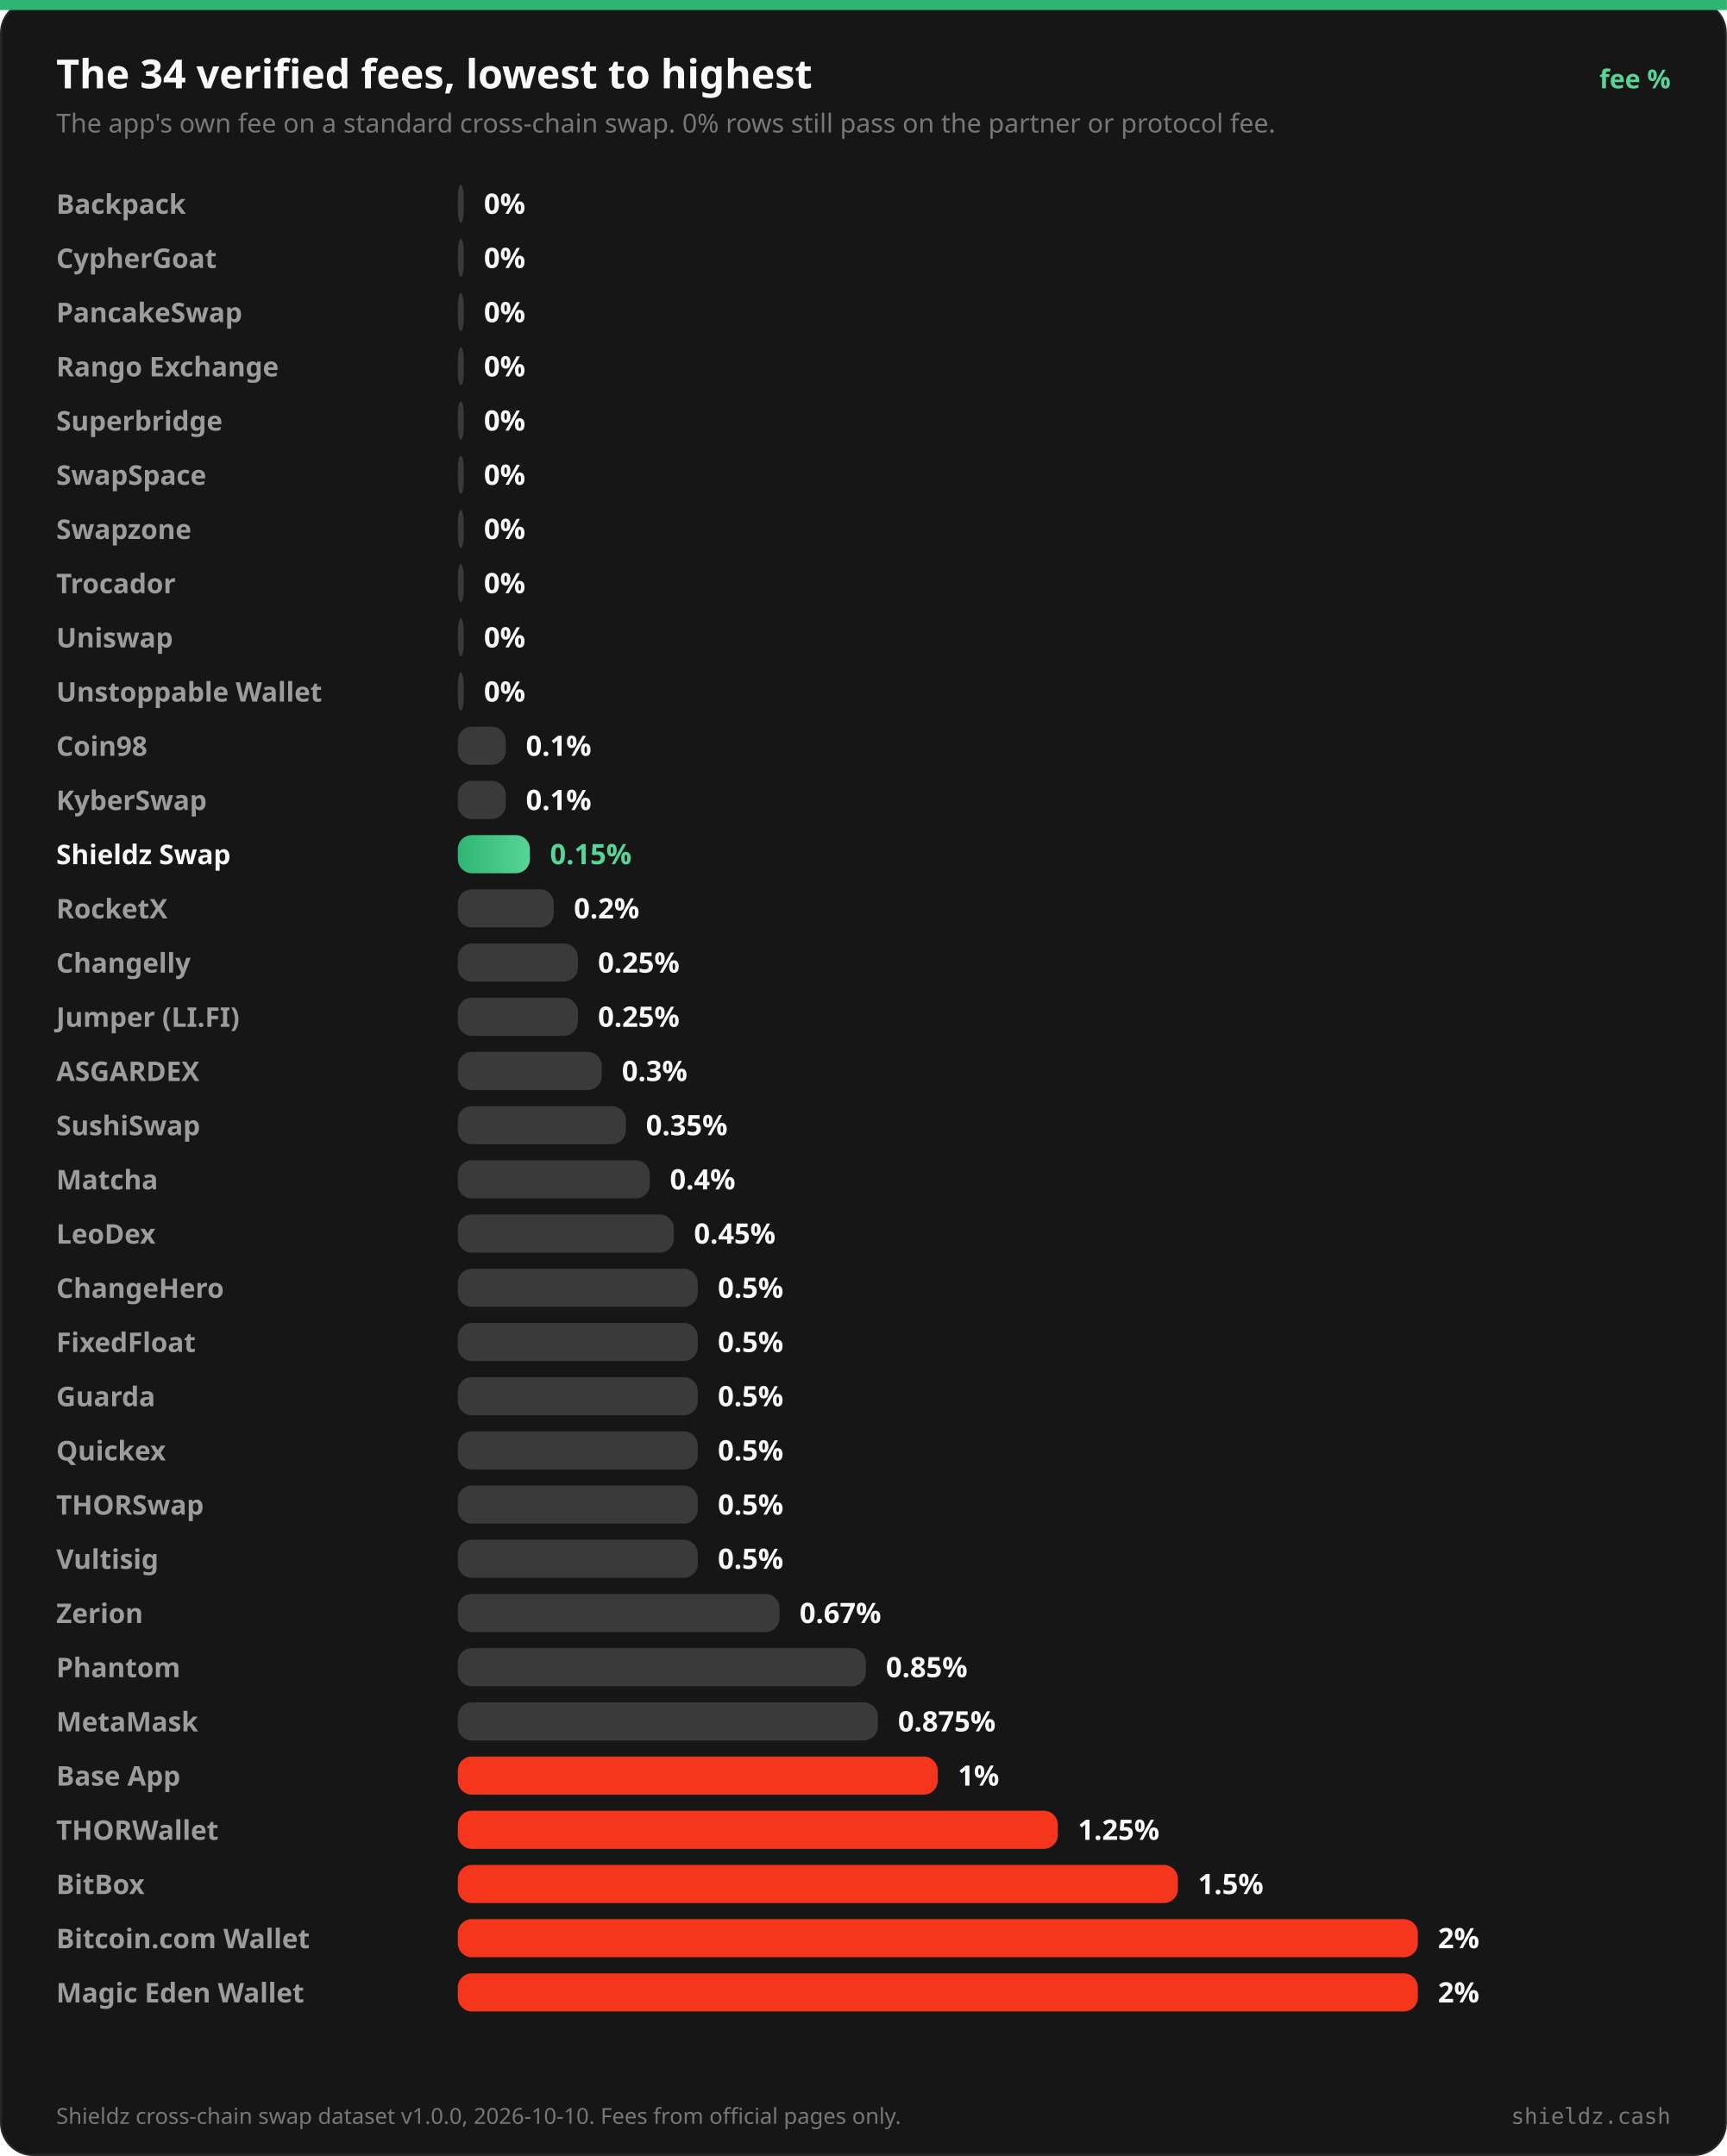
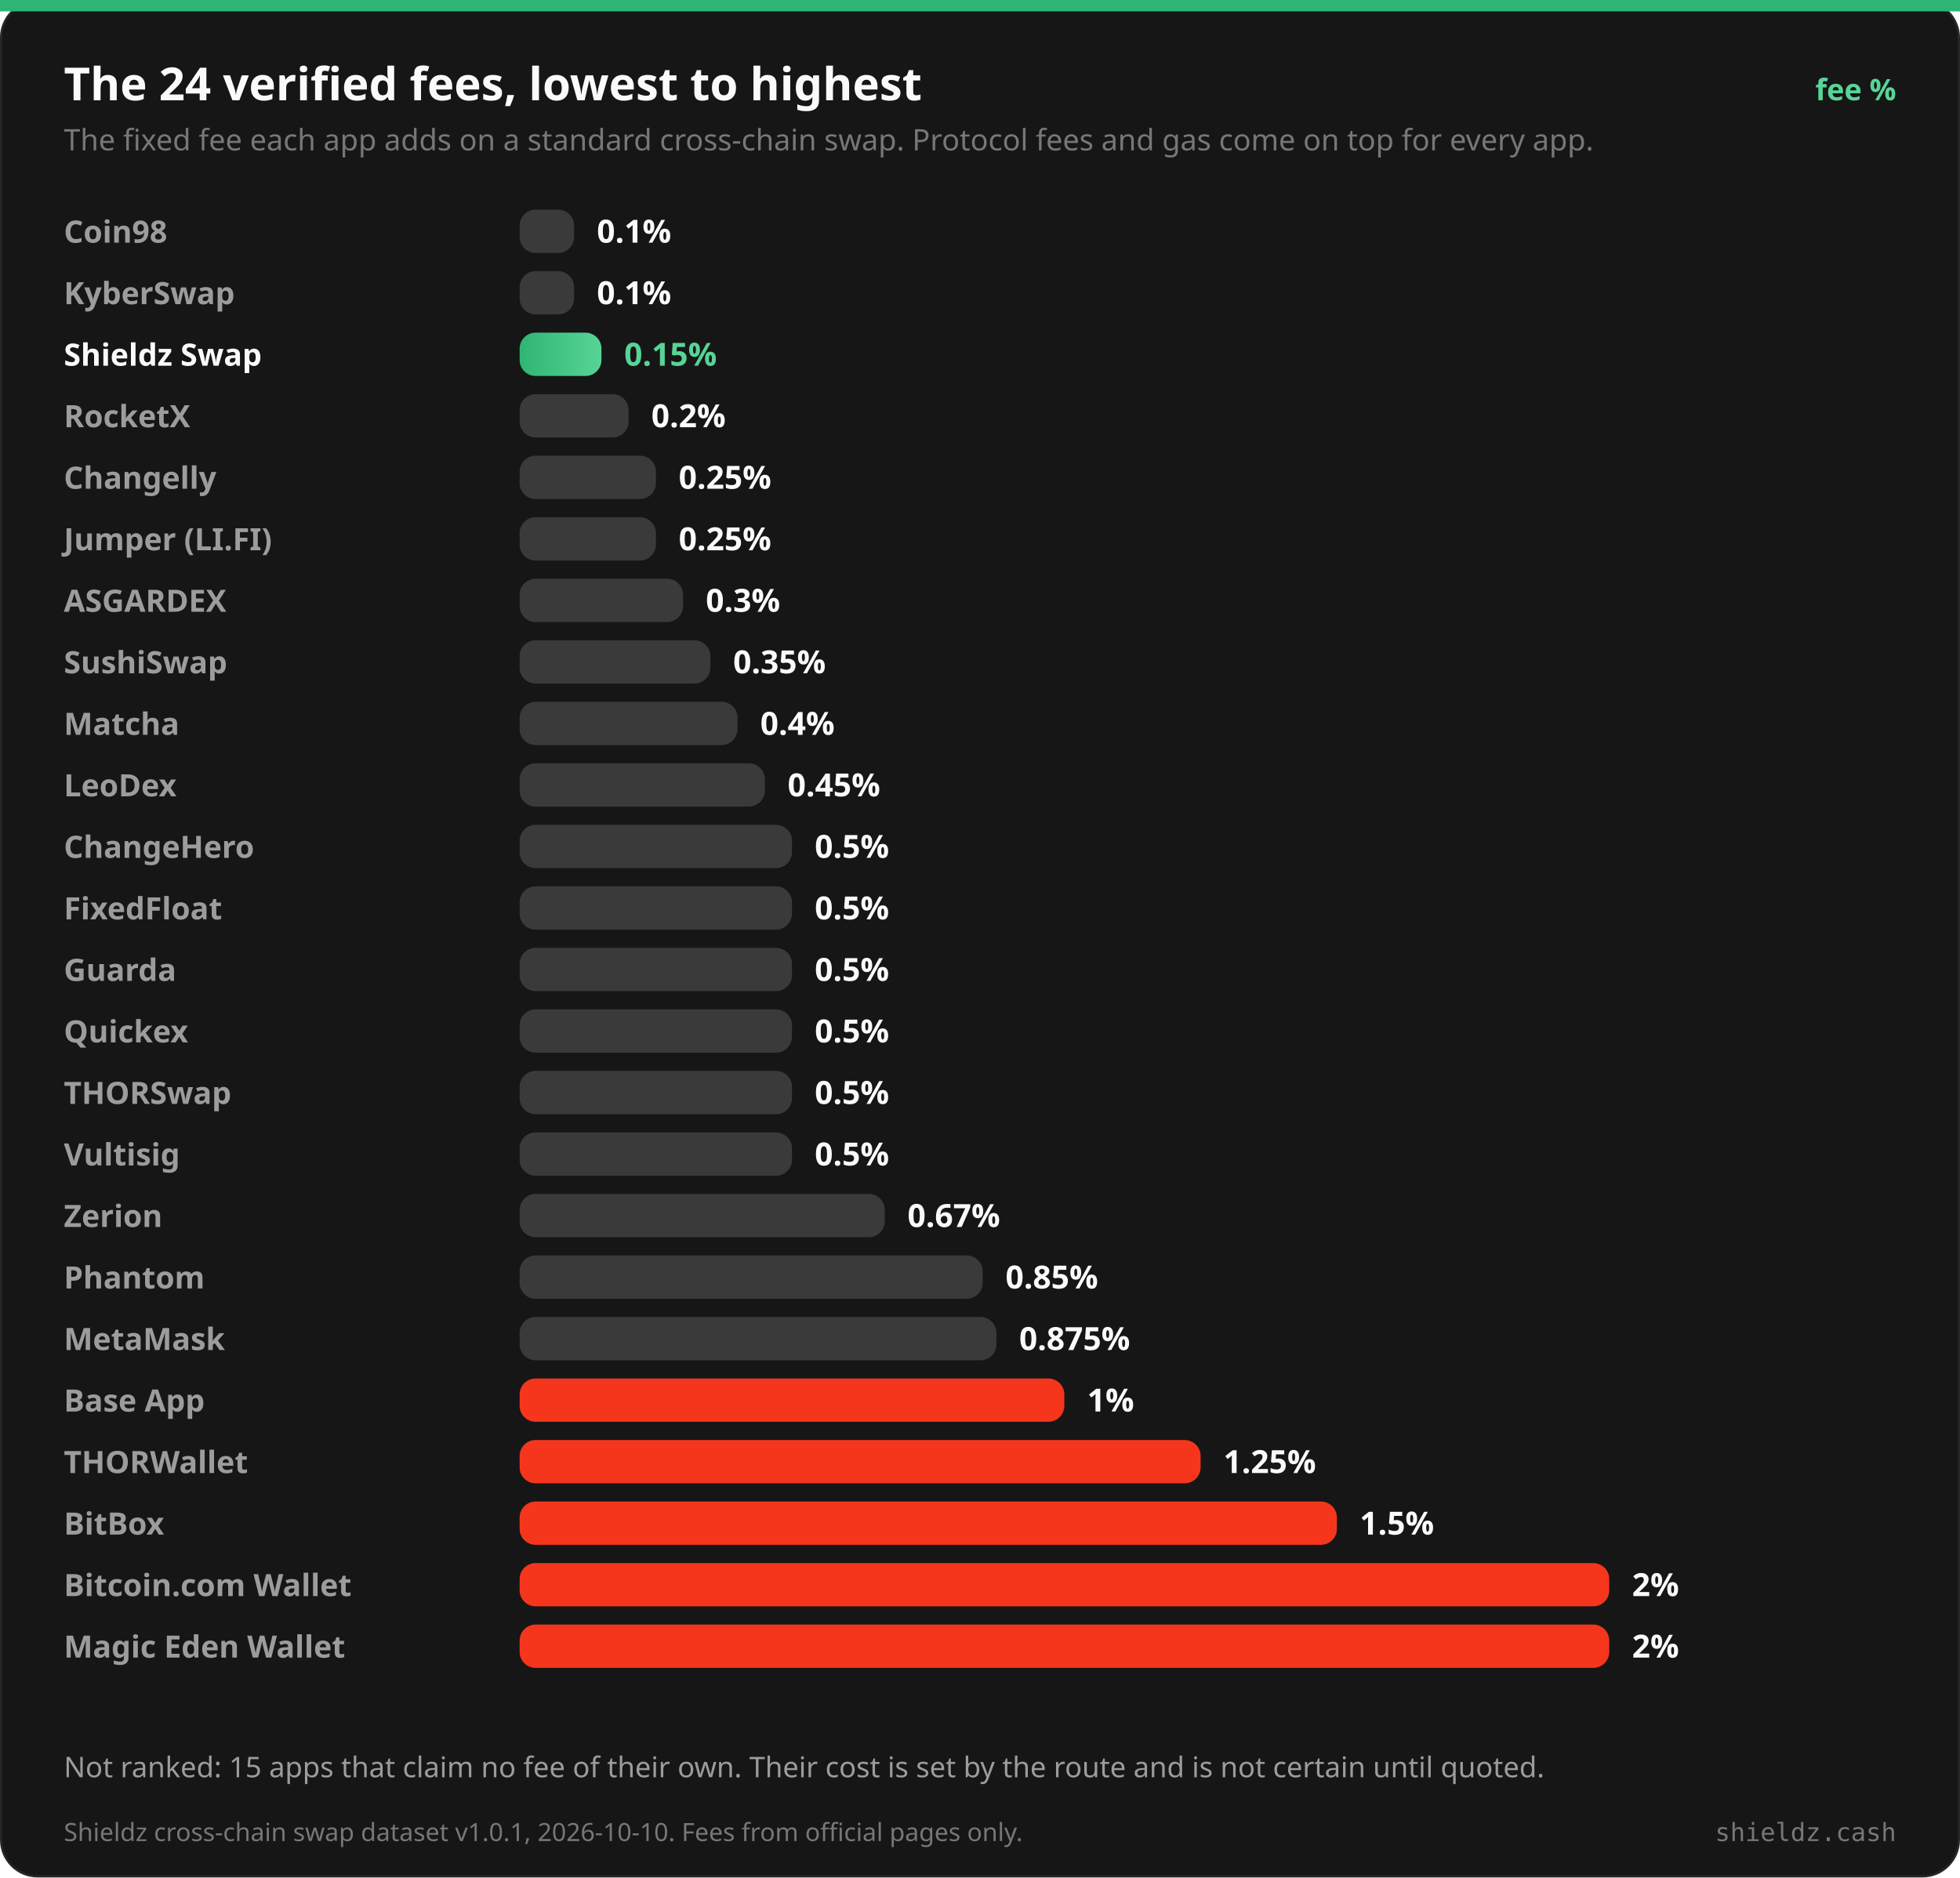
- <svg xmlns="http://www.w3.org/2000/svg" viewBox="0 0 860 1074" width="860" height="1074" role="img" aria-label="Verified cross-chain swap fees, lowest first: Backpack 0%, CypherGoat 0%, PancakeSwap 0%, Rango Exchange 0%, Superbridge 0%, SwapSpace 0%, Swapzone 0%, Trocador 0%, Uniswap 0%, Unstoppable Wallet 0%, Coin98 0.1%, KyberSwap 0.1%, Shieldz Swap 0.15%, RocketX 0.2%, Changelly 0.25%, Jumper (LI.FI) 0.25%, ASGARDEX 0.3%, SushiSwap 0.35%, Matcha 0.4%, LeoDex 0.45%, ChangeHero 0.5%, FixedFloat 0.5%, Guarda 0.5%, Quickex 0.5%, THORSwap 0.5%, Vultisig 0.5%, Zerion 0.67%, Phantom 0.85%, MetaMask 0.875%, Base App 1%, THORWallet 1.25%, BitBox 1.5%, Bitcoin.com Wallet 2%, Magic Eden Wallet 2%.">
+ <svg xmlns="http://www.w3.org/2000/svg" viewBox="0 0 860 824" width="860" height="824" role="img" aria-label="Verified cross-chain swap fees, lowest first: Coin98 0.1%, KyberSwap 0.1%, Shieldz Swap 0.15%, RocketX 0.2%, Changelly 0.25%, Jumper (LI.FI) 0.25%, ASGARDEX 0.3%, SushiSwap 0.35%, Matcha 0.4%, LeoDex 0.45%, ChangeHero 0.5%, FixedFloat 0.5%, Guarda 0.5%, Quickex 0.5%, THORSwap 0.5%, Vultisig 0.5%, Zerion 0.67%, Phantom 0.85%, MetaMask 0.875%, Base App 1%, THORWallet 1.25%, BitBox 1.5%, Bitcoin.com Wallet 2%, Magic Eden Wallet 2%.">
  <defs>
    <linearGradient id="g" x1="0" y1="0" x2="1" y2="0">
      <stop offset="0" stop-color="#2fb573" />
      <stop offset="1" stop-color="#57d497" />
    </linearGradient>
  </defs>
-   <rect x="0.5" y="0.5" width="859" height="1073" rx="16" fill="#161616" stroke="#262626" />
+   <rect x="0.5" y="0.5" width="859" height="823" rx="16" fill="#161616" stroke="#262626" />
  <rect x="0" y="0" width="860" height="5" fill="#2fb573" />
-   <text x="28" y="44" font-size="20" font-weight="700" fill="#fafafa" font-family="ui-sans-serif,system-ui,sans-serif">The 34 verified fees, lowest to highest</text>
-   <text x="28" y="66" font-size="13" fill="#777" font-family="ui-sans-serif,system-ui,sans-serif">The app's own fee on a standard cross-chain swap. 0% rows still pass on the partner or protocol fee.</text>
+   <text x="28" y="44" font-size="20" font-weight="700" fill="#fafafa" font-family="ui-sans-serif,system-ui,sans-serif">The 24 verified fees, lowest to highest</text>
+   <text x="28" y="66" font-size="13" fill="#777" font-family="ui-sans-serif,system-ui,sans-serif">The fixed fee each app adds on a standard cross-chain swap. Protocol fees and gas come on top for every app.</text>
  <text x="832" y="44" text-anchor="end" font-size="13" font-weight="600" fill="#57d497" font-family="ui-sans-serif,system-ui,sans-serif">fee %</text>
-   <text x="28" y="106.5" font-size="13.5" font-weight="600" fill="#9c9c9c" font-family="ui-sans-serif,system-ui,sans-serif">Backpack</text>
-   <rect x="228" y="92" width="3.0" height="19" rx="7" fill="#3a3a3a" />
-   <text x="241.0" y="106.5" font-size="14" font-weight="700" fill="#fafafa" font-family="ui-sans-serif,system-ui,sans-serif">0%</text>
-   <text x="28" y="133.5" font-size="13.5" font-weight="600" fill="#9c9c9c" font-family="ui-sans-serif,system-ui,sans-serif">CypherGoat</text>
-   <rect x="228" y="119" width="3.0" height="19" rx="7" fill="#3a3a3a" />
-   <text x="241.0" y="133.5" font-size="14" font-weight="700" fill="#fafafa" font-family="ui-sans-serif,system-ui,sans-serif">0%</text>
-   <text x="28" y="160.5" font-size="13.5" font-weight="600" fill="#9c9c9c" font-family="ui-sans-serif,system-ui,sans-serif">PancakeSwap</text>
-   <rect x="228" y="146" width="3.0" height="19" rx="7" fill="#3a3a3a" />
-   <text x="241.0" y="160.5" font-size="14" font-weight="700" fill="#fafafa" font-family="ui-sans-serif,system-ui,sans-serif">0%</text>
-   <text x="28" y="187.5" font-size="13.5" font-weight="600" fill="#9c9c9c" font-family="ui-sans-serif,system-ui,sans-serif">Rango Exchange</text>
-   <rect x="228" y="173" width="3.0" height="19" rx="7" fill="#3a3a3a" />
-   <text x="241.0" y="187.5" font-size="14" font-weight="700" fill="#fafafa" font-family="ui-sans-serif,system-ui,sans-serif">0%</text>
-   <text x="28" y="214.5" font-size="13.5" font-weight="600" fill="#9c9c9c" font-family="ui-sans-serif,system-ui,sans-serif">Superbridge</text>
-   <rect x="228" y="200" width="3.0" height="19" rx="7" fill="#3a3a3a" />
-   <text x="241.0" y="214.5" font-size="14" font-weight="700" fill="#fafafa" font-family="ui-sans-serif,system-ui,sans-serif">0%</text>
-   <text x="28" y="241.5" font-size="13.5" font-weight="600" fill="#9c9c9c" font-family="ui-sans-serif,system-ui,sans-serif">SwapSpace</text>
-   <rect x="228" y="227" width="3.0" height="19" rx="7" fill="#3a3a3a" />
-   <text x="241.0" y="241.5" font-size="14" font-weight="700" fill="#fafafa" font-family="ui-sans-serif,system-ui,sans-serif">0%</text>
-   <text x="28" y="268.5" font-size="13.5" font-weight="600" fill="#9c9c9c" font-family="ui-sans-serif,system-ui,sans-serif">Swapzone</text>
-   <rect x="228" y="254" width="3.0" height="19" rx="7" fill="#3a3a3a" />
-   <text x="241.0" y="268.5" font-size="14" font-weight="700" fill="#fafafa" font-family="ui-sans-serif,system-ui,sans-serif">0%</text>
-   <text x="28" y="295.5" font-size="13.5" font-weight="600" fill="#9c9c9c" font-family="ui-sans-serif,system-ui,sans-serif">Trocador</text>
-   <rect x="228" y="281" width="3.0" height="19" rx="7" fill="#3a3a3a" />
-   <text x="241.0" y="295.5" font-size="14" font-weight="700" fill="#fafafa" font-family="ui-sans-serif,system-ui,sans-serif">0%</text>
-   <text x="28" y="322.5" font-size="13.5" font-weight="600" fill="#9c9c9c" font-family="ui-sans-serif,system-ui,sans-serif">Uniswap</text>
-   <rect x="228" y="308" width="3.0" height="19" rx="7" fill="#3a3a3a" />
-   <text x="241.0" y="322.5" font-size="14" font-weight="700" fill="#fafafa" font-family="ui-sans-serif,system-ui,sans-serif">0%</text>
-   <text x="28" y="349.5" font-size="13.5" font-weight="600" fill="#9c9c9c" font-family="ui-sans-serif,system-ui,sans-serif">Unstoppable Wallet</text>
-   <rect x="228" y="335" width="3.0" height="19" rx="7" fill="#3a3a3a" />
-   <text x="241.0" y="349.5" font-size="14" font-weight="700" fill="#fafafa" font-family="ui-sans-serif,system-ui,sans-serif">0%</text>
-   <text x="28" y="376.5" font-size="13.5" font-weight="600" fill="#9c9c9c" font-family="ui-sans-serif,system-ui,sans-serif">Coin98</text>
-   <rect x="228" y="362" width="23.9" height="19" rx="7" fill="#3a3a3a" />
-   <text x="261.9" y="376.5" font-size="14" font-weight="700" fill="#fafafa" font-family="ui-sans-serif,system-ui,sans-serif">0.1%</text>
-   <text x="28" y="403.5" font-size="13.5" font-weight="600" fill="#9c9c9c" font-family="ui-sans-serif,system-ui,sans-serif">KyberSwap</text>
-   <rect x="228" y="389" width="23.9" height="19" rx="7" fill="#3a3a3a" />
-   <text x="261.9" y="403.5" font-size="14" font-weight="700" fill="#fafafa" font-family="ui-sans-serif,system-ui,sans-serif">0.1%</text>
-   <text x="28" y="430.5" font-size="13.5" font-weight="600" fill="#fafafa" font-family="ui-sans-serif,system-ui,sans-serif">Shieldz Swap</text>
-   <rect x="228" y="416" width="35.9" height="19" rx="7" fill="url(#g)" />
-   <text x="273.9" y="430.5" font-size="14" font-weight="700" fill="#57d497" font-family="ui-sans-serif,system-ui,sans-serif">0.15%</text>
-   <text x="28" y="457.5" font-size="13.5" font-weight="600" fill="#9c9c9c" font-family="ui-sans-serif,system-ui,sans-serif">RocketX</text>
-   <rect x="228" y="443" width="47.8" height="19" rx="7" fill="#3a3a3a" />
-   <text x="285.8" y="457.5" font-size="14" font-weight="700" fill="#fafafa" font-family="ui-sans-serif,system-ui,sans-serif">0.2%</text>
-   <text x="28" y="484.5" font-size="13.5" font-weight="600" fill="#9c9c9c" font-family="ui-sans-serif,system-ui,sans-serif">Changelly</text>
-   <rect x="228" y="470" width="59.8" height="19" rx="7" fill="#3a3a3a" />
-   <text x="297.8" y="484.5" font-size="14" font-weight="700" fill="#fafafa" font-family="ui-sans-serif,system-ui,sans-serif">0.25%</text>
-   <text x="28" y="511.5" font-size="13.5" font-weight="600" fill="#9c9c9c" font-family="ui-sans-serif,system-ui,sans-serif">Jumper (LI.FI)</text>
-   <rect x="228" y="497" width="59.8" height="19" rx="7" fill="#3a3a3a" />
-   <text x="297.8" y="511.5" font-size="14" font-weight="700" fill="#fafafa" font-family="ui-sans-serif,system-ui,sans-serif">0.25%</text>
-   <text x="28" y="538.5" font-size="13.5" font-weight="600" fill="#9c9c9c" font-family="ui-sans-serif,system-ui,sans-serif">ASGARDEX</text>
-   <rect x="228" y="524" width="71.7" height="19" rx="7" fill="#3a3a3a" />
-   <text x="309.7" y="538.5" font-size="14" font-weight="700" fill="#fafafa" font-family="ui-sans-serif,system-ui,sans-serif">0.3%</text>
-   <text x="28" y="565.5" font-size="13.5" font-weight="600" fill="#9c9c9c" font-family="ui-sans-serif,system-ui,sans-serif">SushiSwap</text>
-   <rect x="228" y="551" width="83.7" height="19" rx="7" fill="#3a3a3a" />
-   <text x="321.7" y="565.5" font-size="14" font-weight="700" fill="#fafafa" font-family="ui-sans-serif,system-ui,sans-serif">0.35%</text>
-   <text x="28" y="592.5" font-size="13.5" font-weight="600" fill="#9c9c9c" font-family="ui-sans-serif,system-ui,sans-serif">Matcha</text>
-   <rect x="228" y="578" width="95.6" height="19" rx="7" fill="#3a3a3a" />
-   <text x="333.6" y="592.5" font-size="14" font-weight="700" fill="#fafafa" font-family="ui-sans-serif,system-ui,sans-serif">0.4%</text>
-   <text x="28" y="619.5" font-size="13.5" font-weight="600" fill="#9c9c9c" font-family="ui-sans-serif,system-ui,sans-serif">LeoDex</text>
-   <rect x="228" y="605" width="107.6" height="19" rx="7" fill="#3a3a3a" />
-   <text x="345.6" y="619.5" font-size="14" font-weight="700" fill="#fafafa" font-family="ui-sans-serif,system-ui,sans-serif">0.45%</text>
-   <text x="28" y="646.5" font-size="13.5" font-weight="600" fill="#9c9c9c" font-family="ui-sans-serif,system-ui,sans-serif">ChangeHero</text>
-   <rect x="228" y="632" width="119.5" height="19" rx="7" fill="#3a3a3a" />
-   <text x="357.5" y="646.5" font-size="14" font-weight="700" fill="#fafafa" font-family="ui-sans-serif,system-ui,sans-serif">0.5%</text>
-   <text x="28" y="673.5" font-size="13.5" font-weight="600" fill="#9c9c9c" font-family="ui-sans-serif,system-ui,sans-serif">FixedFloat</text>
-   <rect x="228" y="659" width="119.5" height="19" rx="7" fill="#3a3a3a" />
-   <text x="357.5" y="673.5" font-size="14" font-weight="700" fill="#fafafa" font-family="ui-sans-serif,system-ui,sans-serif">0.5%</text>
-   <text x="28" y="700.5" font-size="13.5" font-weight="600" fill="#9c9c9c" font-family="ui-sans-serif,system-ui,sans-serif">Guarda</text>
-   <rect x="228" y="686" width="119.5" height="19" rx="7" fill="#3a3a3a" />
-   <text x="357.5" y="700.5" font-size="14" font-weight="700" fill="#fafafa" font-family="ui-sans-serif,system-ui,sans-serif">0.5%</text>
-   <text x="28" y="727.5" font-size="13.5" font-weight="600" fill="#9c9c9c" font-family="ui-sans-serif,system-ui,sans-serif">Quickex</text>
-   <rect x="228" y="713" width="119.5" height="19" rx="7" fill="#3a3a3a" />
-   <text x="357.5" y="727.5" font-size="14" font-weight="700" fill="#fafafa" font-family="ui-sans-serif,system-ui,sans-serif">0.5%</text>
-   <text x="28" y="754.5" font-size="13.5" font-weight="600" fill="#9c9c9c" font-family="ui-sans-serif,system-ui,sans-serif">THORSwap</text>
-   <rect x="228" y="740" width="119.5" height="19" rx="7" fill="#3a3a3a" />
-   <text x="357.5" y="754.5" font-size="14" font-weight="700" fill="#fafafa" font-family="ui-sans-serif,system-ui,sans-serif">0.5%</text>
-   <text x="28" y="781.5" font-size="13.5" font-weight="600" fill="#9c9c9c" font-family="ui-sans-serif,system-ui,sans-serif">Vultisig</text>
-   <rect x="228" y="767" width="119.5" height="19" rx="7" fill="#3a3a3a" />
-   <text x="357.5" y="781.5" font-size="14" font-weight="700" fill="#fafafa" font-family="ui-sans-serif,system-ui,sans-serif">0.5%</text>
-   <text x="28" y="808.5" font-size="13.5" font-weight="600" fill="#9c9c9c" font-family="ui-sans-serif,system-ui,sans-serif">Zerion</text>
-   <rect x="228" y="794" width="160.2" height="19" rx="7" fill="#3a3a3a" />
-   <text x="398.2" y="808.5" font-size="14" font-weight="700" fill="#fafafa" font-family="ui-sans-serif,system-ui,sans-serif">0.67%</text>
-   <text x="28" y="835.5" font-size="13.5" font-weight="600" fill="#9c9c9c" font-family="ui-sans-serif,system-ui,sans-serif">Phantom</text>
-   <rect x="228" y="821" width="203.2" height="19" rx="7" fill="#3a3a3a" />
-   <text x="441.2" y="835.5" font-size="14" font-weight="700" fill="#fafafa" font-family="ui-sans-serif,system-ui,sans-serif">0.85%</text>
-   <text x="28" y="862.5" font-size="13.5" font-weight="600" fill="#9c9c9c" font-family="ui-sans-serif,system-ui,sans-serif">MetaMask</text>
-   <rect x="228" y="848" width="209.2" height="19" rx="7" fill="#3a3a3a" />
-   <text x="447.2" y="862.5" font-size="14" font-weight="700" fill="#fafafa" font-family="ui-sans-serif,system-ui,sans-serif">0.875%</text>
-   <text x="28" y="889.5" font-size="13.5" font-weight="600" fill="#9c9c9c" font-family="ui-sans-serif,system-ui,sans-serif">Base App</text>
-   <rect x="228" y="875" width="239.0" height="19" rx="7" fill="#f5361c" />
-   <text x="477.0" y="889.5" font-size="14" font-weight="700" fill="#fafafa" font-family="ui-sans-serif,system-ui,sans-serif">1%</text>
-   <text x="28" y="916.5" font-size="13.5" font-weight="600" fill="#9c9c9c" font-family="ui-sans-serif,system-ui,sans-serif">THORWallet</text>
-   <rect x="228" y="902" width="298.8" height="19" rx="7" fill="#f5361c" />
-   <text x="536.8" y="916.5" font-size="14" font-weight="700" fill="#fafafa" font-family="ui-sans-serif,system-ui,sans-serif">1.25%</text>
-   <text x="28" y="943.5" font-size="13.5" font-weight="600" fill="#9c9c9c" font-family="ui-sans-serif,system-ui,sans-serif">BitBox</text>
-   <rect x="228" y="929" width="358.6" height="19" rx="7" fill="#f5361c" />
-   <text x="596.6" y="943.5" font-size="14" font-weight="700" fill="#fafafa" font-family="ui-sans-serif,system-ui,sans-serif">1.5%</text>
-   <text x="28" y="970.5" font-size="13.5" font-weight="600" fill="#9c9c9c" font-family="ui-sans-serif,system-ui,sans-serif">Bitcoin.com Wallet</text>
-   <rect x="228" y="956" width="478.1" height="19" rx="7" fill="#f5361c" />
-   <text x="716.1" y="970.5" font-size="14" font-weight="700" fill="#fafafa" font-family="ui-sans-serif,system-ui,sans-serif">2%</text>
-   <text x="28" y="997.5" font-size="13.5" font-weight="600" fill="#9c9c9c" font-family="ui-sans-serif,system-ui,sans-serif">Magic Eden Wallet</text>
-   <rect x="228" y="983" width="478.1" height="19" rx="7" fill="#f5361c" />
-   <text x="716.1" y="997.5" font-size="14" font-weight="700" fill="#fafafa" font-family="ui-sans-serif,system-ui,sans-serif">2%</text>
-   <text x="28" y="1058" font-size="11" fill="#777" font-family="ui-sans-serif,system-ui,sans-serif">Shieldz cross-chain swap dataset v1.0.0, 2026-10-10. Fees from official pages only.</text>
-   <text x="832" y="1058" text-anchor="end" font-size="11" fill="#777" font-family="Menlo,ui-monospace,monospace">shieldz.cash</text>
+   <text x="28" y="106.5" font-size="13.5" font-weight="600" fill="#9c9c9c" font-family="ui-sans-serif,system-ui,sans-serif">Coin98</text>
+   <rect x="228" y="92" width="23.9" height="19" rx="7" fill="#3a3a3a" />
+   <text x="261.9" y="106.5" font-size="14" font-weight="700" fill="#fafafa" font-family="ui-sans-serif,system-ui,sans-serif">0.1%</text>
+   <text x="28" y="133.5" font-size="13.5" font-weight="600" fill="#9c9c9c" font-family="ui-sans-serif,system-ui,sans-serif">KyberSwap</text>
+   <rect x="228" y="119" width="23.9" height="19" rx="7" fill="#3a3a3a" />
+   <text x="261.9" y="133.5" font-size="14" font-weight="700" fill="#fafafa" font-family="ui-sans-serif,system-ui,sans-serif">0.1%</text>
+   <text x="28" y="160.5" font-size="13.5" font-weight="600" fill="#fafafa" font-family="ui-sans-serif,system-ui,sans-serif">Shieldz Swap</text>
+   <rect x="228" y="146" width="35.9" height="19" rx="7" fill="url(#g)" />
+   <text x="273.9" y="160.5" font-size="14" font-weight="700" fill="#57d497" font-family="ui-sans-serif,system-ui,sans-serif">0.15%</text>
+   <text x="28" y="187.5" font-size="13.5" font-weight="600" fill="#9c9c9c" font-family="ui-sans-serif,system-ui,sans-serif">RocketX</text>
+   <rect x="228" y="173" width="47.8" height="19" rx="7" fill="#3a3a3a" />
+   <text x="285.8" y="187.5" font-size="14" font-weight="700" fill="#fafafa" font-family="ui-sans-serif,system-ui,sans-serif">0.2%</text>
+   <text x="28" y="214.5" font-size="13.5" font-weight="600" fill="#9c9c9c" font-family="ui-sans-serif,system-ui,sans-serif">Changelly</text>
+   <rect x="228" y="200" width="59.8" height="19" rx="7" fill="#3a3a3a" />
+   <text x="297.8" y="214.5" font-size="14" font-weight="700" fill="#fafafa" font-family="ui-sans-serif,system-ui,sans-serif">0.25%</text>
+   <text x="28" y="241.5" font-size="13.5" font-weight="600" fill="#9c9c9c" font-family="ui-sans-serif,system-ui,sans-serif">Jumper (LI.FI)</text>
+   <rect x="228" y="227" width="59.8" height="19" rx="7" fill="#3a3a3a" />
+   <text x="297.8" y="241.5" font-size="14" font-weight="700" fill="#fafafa" font-family="ui-sans-serif,system-ui,sans-serif">0.25%</text>
+   <text x="28" y="268.5" font-size="13.5" font-weight="600" fill="#9c9c9c" font-family="ui-sans-serif,system-ui,sans-serif">ASGARDEX</text>
+   <rect x="228" y="254" width="71.7" height="19" rx="7" fill="#3a3a3a" />
+   <text x="309.7" y="268.5" font-size="14" font-weight="700" fill="#fafafa" font-family="ui-sans-serif,system-ui,sans-serif">0.3%</text>
+   <text x="28" y="295.5" font-size="13.5" font-weight="600" fill="#9c9c9c" font-family="ui-sans-serif,system-ui,sans-serif">SushiSwap</text>
+   <rect x="228" y="281" width="83.7" height="19" rx="7" fill="#3a3a3a" />
+   <text x="321.7" y="295.5" font-size="14" font-weight="700" fill="#fafafa" font-family="ui-sans-serif,system-ui,sans-serif">0.35%</text>
+   <text x="28" y="322.5" font-size="13.5" font-weight="600" fill="#9c9c9c" font-family="ui-sans-serif,system-ui,sans-serif">Matcha</text>
+   <rect x="228" y="308" width="95.6" height="19" rx="7" fill="#3a3a3a" />
+   <text x="333.6" y="322.5" font-size="14" font-weight="700" fill="#fafafa" font-family="ui-sans-serif,system-ui,sans-serif">0.4%</text>
+   <text x="28" y="349.5" font-size="13.5" font-weight="600" fill="#9c9c9c" font-family="ui-sans-serif,system-ui,sans-serif">LeoDex</text>
+   <rect x="228" y="335" width="107.6" height="19" rx="7" fill="#3a3a3a" />
+   <text x="345.6" y="349.5" font-size="14" font-weight="700" fill="#fafafa" font-family="ui-sans-serif,system-ui,sans-serif">0.45%</text>
+   <text x="28" y="376.5" font-size="13.5" font-weight="600" fill="#9c9c9c" font-family="ui-sans-serif,system-ui,sans-serif">ChangeHero</text>
+   <rect x="228" y="362" width="119.5" height="19" rx="7" fill="#3a3a3a" />
+   <text x="357.5" y="376.5" font-size="14" font-weight="700" fill="#fafafa" font-family="ui-sans-serif,system-ui,sans-serif">0.5%</text>
+   <text x="28" y="403.5" font-size="13.5" font-weight="600" fill="#9c9c9c" font-family="ui-sans-serif,system-ui,sans-serif">FixedFloat</text>
+   <rect x="228" y="389" width="119.5" height="19" rx="7" fill="#3a3a3a" />
+   <text x="357.5" y="403.5" font-size="14" font-weight="700" fill="#fafafa" font-family="ui-sans-serif,system-ui,sans-serif">0.5%</text>
+   <text x="28" y="430.5" font-size="13.5" font-weight="600" fill="#9c9c9c" font-family="ui-sans-serif,system-ui,sans-serif">Guarda</text>
+   <rect x="228" y="416" width="119.5" height="19" rx="7" fill="#3a3a3a" />
+   <text x="357.5" y="430.5" font-size="14" font-weight="700" fill="#fafafa" font-family="ui-sans-serif,system-ui,sans-serif">0.5%</text>
+   <text x="28" y="457.5" font-size="13.5" font-weight="600" fill="#9c9c9c" font-family="ui-sans-serif,system-ui,sans-serif">Quickex</text>
+   <rect x="228" y="443" width="119.5" height="19" rx="7" fill="#3a3a3a" />
+   <text x="357.5" y="457.5" font-size="14" font-weight="700" fill="#fafafa" font-family="ui-sans-serif,system-ui,sans-serif">0.5%</text>
+   <text x="28" y="484.5" font-size="13.5" font-weight="600" fill="#9c9c9c" font-family="ui-sans-serif,system-ui,sans-serif">THORSwap</text>
+   <rect x="228" y="470" width="119.5" height="19" rx="7" fill="#3a3a3a" />
+   <text x="357.5" y="484.5" font-size="14" font-weight="700" fill="#fafafa" font-family="ui-sans-serif,system-ui,sans-serif">0.5%</text>
+   <text x="28" y="511.5" font-size="13.5" font-weight="600" fill="#9c9c9c" font-family="ui-sans-serif,system-ui,sans-serif">Vultisig</text>
+   <rect x="228" y="497" width="119.5" height="19" rx="7" fill="#3a3a3a" />
+   <text x="357.5" y="511.5" font-size="14" font-weight="700" fill="#fafafa" font-family="ui-sans-serif,system-ui,sans-serif">0.5%</text>
+   <text x="28" y="538.5" font-size="13.5" font-weight="600" fill="#9c9c9c" font-family="ui-sans-serif,system-ui,sans-serif">Zerion</text>
+   <rect x="228" y="524" width="160.2" height="19" rx="7" fill="#3a3a3a" />
+   <text x="398.2" y="538.5" font-size="14" font-weight="700" fill="#fafafa" font-family="ui-sans-serif,system-ui,sans-serif">0.67%</text>
+   <text x="28" y="565.5" font-size="13.5" font-weight="600" fill="#9c9c9c" font-family="ui-sans-serif,system-ui,sans-serif">Phantom</text>
+   <rect x="228" y="551" width="203.2" height="19" rx="7" fill="#3a3a3a" />
+   <text x="441.2" y="565.5" font-size="14" font-weight="700" fill="#fafafa" font-family="ui-sans-serif,system-ui,sans-serif">0.85%</text>
+   <text x="28" y="592.5" font-size="13.5" font-weight="600" fill="#9c9c9c" font-family="ui-sans-serif,system-ui,sans-serif">MetaMask</text>
+   <rect x="228" y="578" width="209.2" height="19" rx="7" fill="#3a3a3a" />
+   <text x="447.2" y="592.5" font-size="14" font-weight="700" fill="#fafafa" font-family="ui-sans-serif,system-ui,sans-serif">0.875%</text>
+   <text x="28" y="619.5" font-size="13.5" font-weight="600" fill="#9c9c9c" font-family="ui-sans-serif,system-ui,sans-serif">Base App</text>
+   <rect x="228" y="605" width="239.0" height="19" rx="7" fill="#f5361c" />
+   <text x="477.0" y="619.5" font-size="14" font-weight="700" fill="#fafafa" font-family="ui-sans-serif,system-ui,sans-serif">1%</text>
+   <text x="28" y="646.5" font-size="13.5" font-weight="600" fill="#9c9c9c" font-family="ui-sans-serif,system-ui,sans-serif">THORWallet</text>
+   <rect x="228" y="632" width="298.8" height="19" rx="7" fill="#f5361c" />
+   <text x="536.8" y="646.5" font-size="14" font-weight="700" fill="#fafafa" font-family="ui-sans-serif,system-ui,sans-serif">1.25%</text>
+   <text x="28" y="673.5" font-size="13.5" font-weight="600" fill="#9c9c9c" font-family="ui-sans-serif,system-ui,sans-serif">BitBox</text>
+   <rect x="228" y="659" width="358.6" height="19" rx="7" fill="#f5361c" />
+   <text x="596.6" y="673.5" font-size="14" font-weight="700" fill="#fafafa" font-family="ui-sans-serif,system-ui,sans-serif">1.5%</text>
+   <text x="28" y="700.5" font-size="13.5" font-weight="600" fill="#9c9c9c" font-family="ui-sans-serif,system-ui,sans-serif">Bitcoin.com Wallet</text>
+   <rect x="228" y="686" width="478.1" height="19" rx="7" fill="#f5361c" />
+   <text x="716.1" y="700.5" font-size="14" font-weight="700" fill="#fafafa" font-family="ui-sans-serif,system-ui,sans-serif">2%</text>
+   <text x="28" y="727.5" font-size="13.5" font-weight="600" fill="#9c9c9c" font-family="ui-sans-serif,system-ui,sans-serif">Magic Eden Wallet</text>
+   <rect x="228" y="713" width="478.1" height="19" rx="7" fill="#f5361c" />
+   <text x="716.1" y="727.5" font-size="14" font-weight="700" fill="#fafafa" font-family="ui-sans-serif,system-ui,sans-serif">2%</text>
+   <text x="28" y="780" font-size="12.5" fill="#9c9c9c" font-family="ui-sans-serif,system-ui,sans-serif">Not ranked: 15 apps that claim no fee of their own. Their cost is set by the route and is not certain until quoted.</text>
+   <text x="28" y="808" font-size="11" fill="#777" font-family="ui-sans-serif,system-ui,sans-serif">Shieldz cross-chain swap dataset v1.0.1, 2026-10-10. Fees from official pages only.</text>
+   <text x="832" y="808" text-anchor="end" font-size="11" fill="#777" font-family="Menlo,ui-monospace,monospace">shieldz.cash</text>
</svg>
